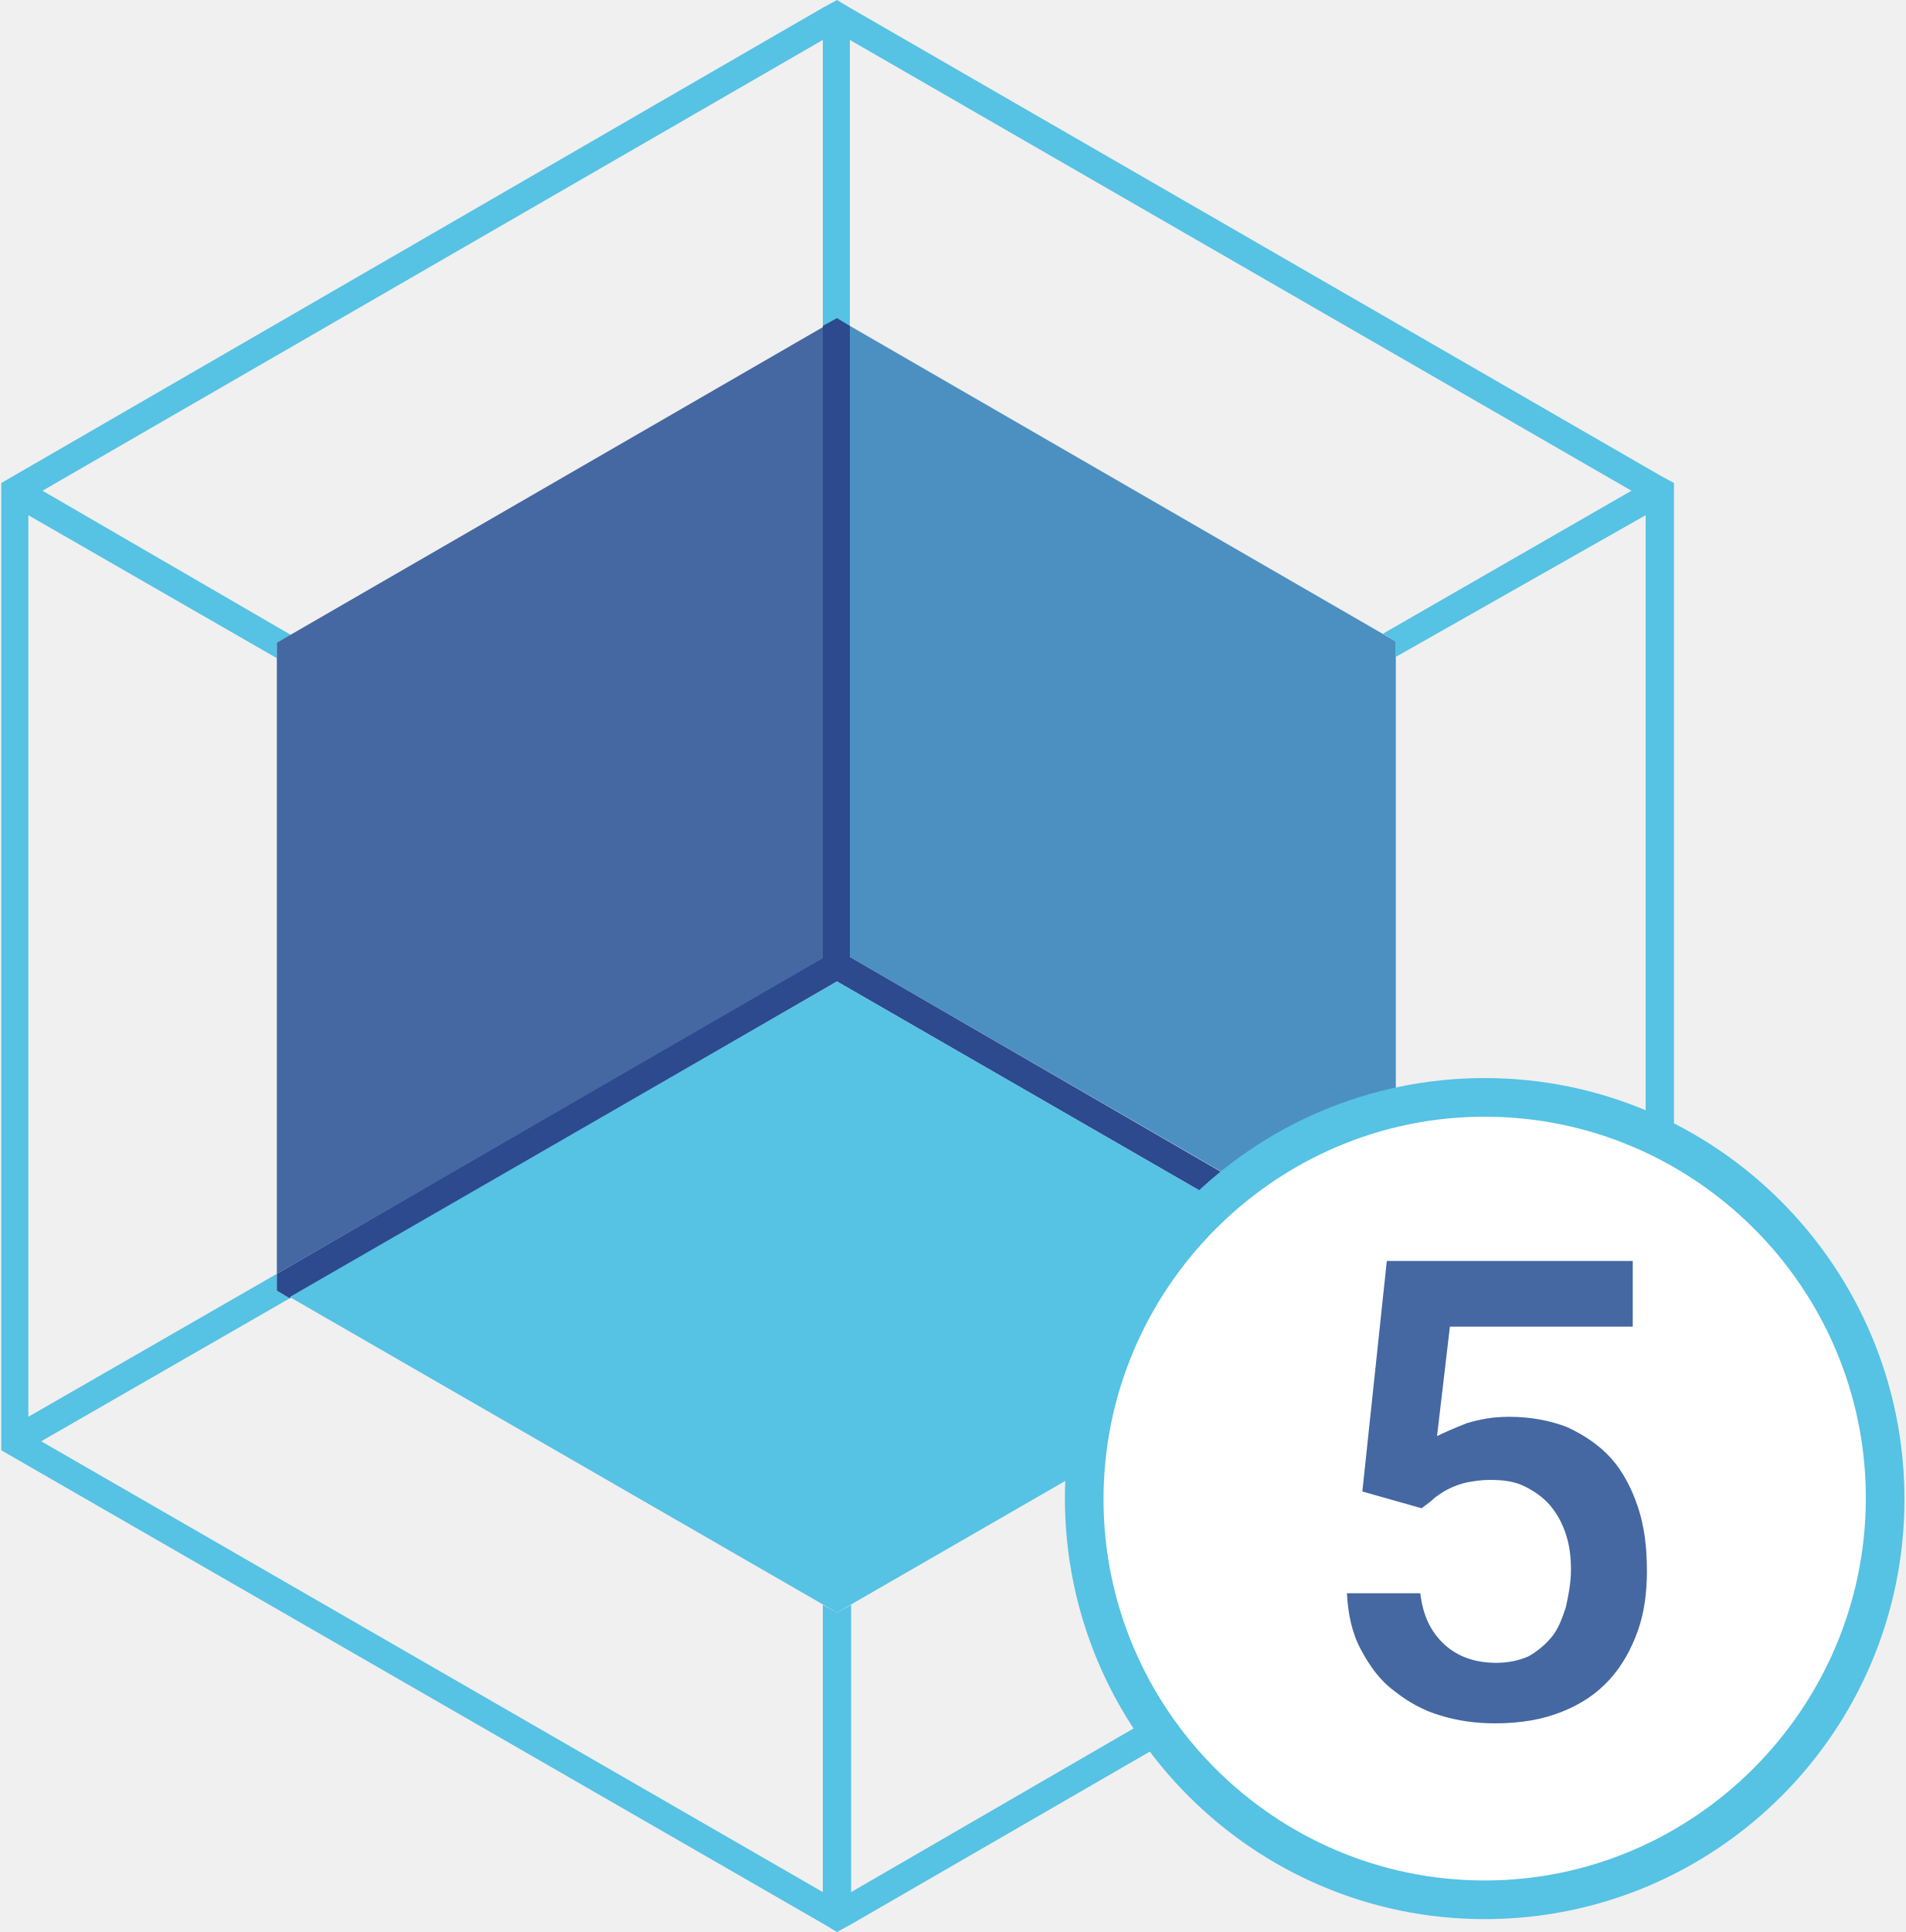
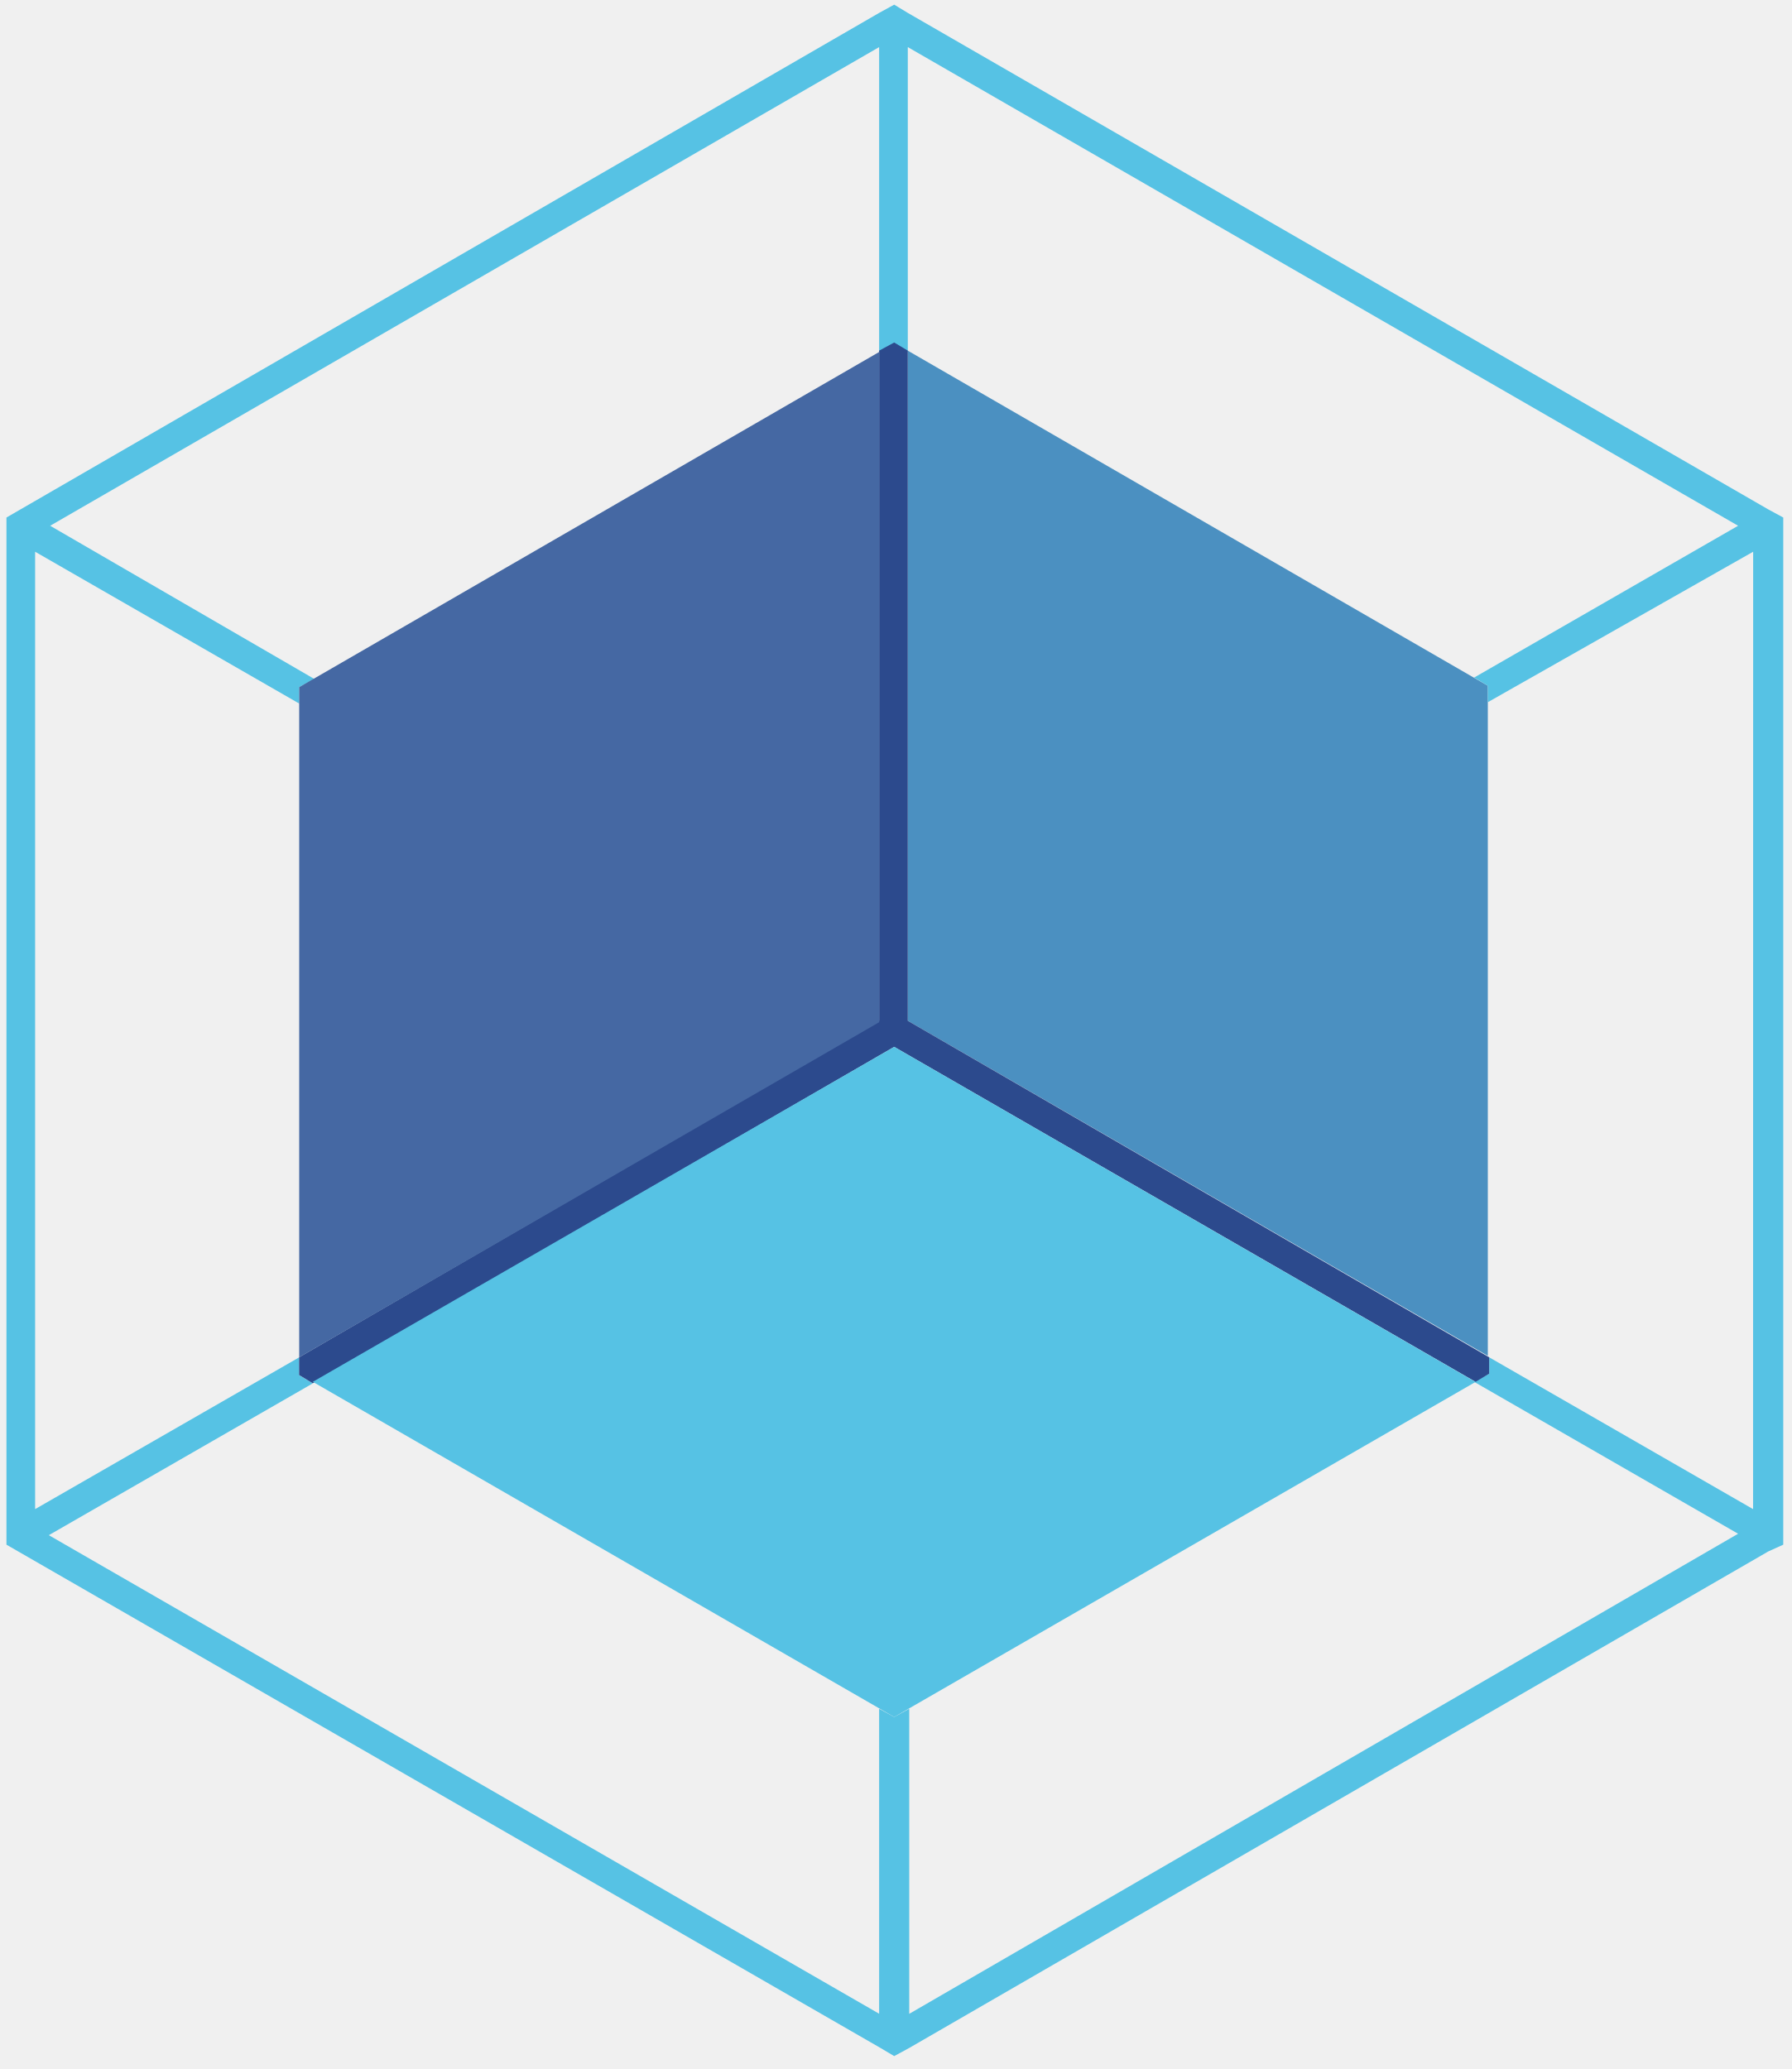
- <svg xmlns="http://www.w3.org/2000/svg" version="1.1" id="Layer_1" x="0px" y="0px" viewBox="0 0 148 150" style="enable-background:new 0 0 148 150;" xml:space="preserve">
-   <style type="text/css">
- 	.st0{fill:#4B90C1;}
- 	.st1{fill:#56C2E4;}
- 	.st2{fill:#2C4A8D;}
- 	.st3{fill:#4568A3;}
- 	.st4{fill:#FFFFFF;}
- </style>
-   <g>
-     <g>
-       <g id="Group-6_1_">
-         <g id="Fill-3-Clipped_1_">
-           <path id="Fill-3_1_" class="st0" d="M66,25.3v49l42.4,24.5v-49L66,25.3" />
-         </g>
-         <g id="Fill-5-Clipped_1_">
-           <path id="Fill-5_1_" class="st1" d="M127.8,110l-19.3-11.1v1.2l-1.1,0.6l19.3,11.1l-60.6,35.1v-22.3l-1.1,0.6l-1.1-0.6v22.3      l-60.7-35l19.3-11.1l-1-0.6v-1.3L2.2,110V40l19.3,11.1v-1.2l1.1-0.6L3.3,38.1l60.6-35v22.3l1.1-0.6l0,0l1,0.6V3.1l60.7,35      l-19.3,11.1l1,0.6v1.2L127.8,40L127.8,110L127.8,110L127.8,110z M128.9,36.9L66,0.6L65,0l-1.1,0.6L0.1,37.5v75.1l63.9,36.8      L65,150l1.1-0.6l62.8-36.3l1.1-0.5V37.5L128.9,36.9L128.9,36.9L128.9,36.9z" />
-         </g>
-       </g>
-       <path id="Fill-7_1_" class="st2" d="M66,74.3v-49l-1-0.6l0,0l-1.1,0.6v49L21.5,98.9v1.3l1,0.6L65,76.2l42.5,24.5l1-0.6v-1.2    L66,74.3" />
-       <path id="Fill-1_1_" class="st3" d="M21.5,49.9v49l42.4-24.5v-49L21.5,49.9" />
-       <path id="Fill-2_1_" class="st1" d="M65,76.2l-42.5,24.5L65,125.2l42.5-24.5L65,76.2" />
-     </g>
-     <g>
-       <g>
-         <g>
-           <path class="st4" d="M115.3,147.5c-17.2,0-31.1-14-31.1-31.1s14-31.1,31.1-31.1s31.1,14,31.1,31.1S132.5,147.5,115.3,147.5z" />
-           <path class="st1" d="M115.3,86.7c16.3,0,29.6,13.3,29.6,29.6S131.6,146,115.3,146s-29.6-13.3-29.6-29.6S99,86.7,115.3,86.7       M115.3,83.7c-18,0-32.6,14.6-32.6,32.6S97.3,149,115.3,149s32.6-14.6,32.6-32.6S133.3,83.7,115.3,83.7L115.3,83.7z" />
-         </g>
-       </g>
-       <g>
-         <path class="st3" d="M105.8,115.8l1.9-17.9h19.1v5.1h-14.2l-1,8.5c0.6-0.3,1.3-0.6,2.3-1c1-0.3,2-0.5,3.3-0.5     c1.7,0,3.2,0.3,4.5,0.8c1.3,0.6,2.5,1.4,3.4,2.4c0.9,1,1.6,2.3,2.1,3.8c0.5,1.5,0.7,3.1,0.7,5c0,1.6-0.2,3.2-0.7,4.6     c-0.5,1.4-1.2,2.7-2.2,3.8c-1,1.1-2.2,1.9-3.7,2.5s-3.2,0.9-5.2,0.9c-1.5,0-2.9-0.2-4.2-0.6c-1.4-0.4-2.6-1.1-3.6-1.9     c-1.1-0.8-1.9-1.9-2.6-3.2c-0.7-1.3-1-2.7-1.1-4.4h5.7c0.2,1.7,0.8,3,1.9,4c1,0.9,2.3,1.4,4,1.4c1,0,1.8-0.2,2.5-0.5     c0.7-0.4,1.3-0.9,1.8-1.5c0.5-0.6,0.8-1.4,1.1-2.3c0.2-0.9,0.4-1.9,0.4-2.9c0-1-0.1-1.9-0.4-2.8c-0.3-0.9-0.7-1.6-1.2-2.2     c-0.5-0.6-1.2-1.1-2-1.5c-0.8-0.4-1.7-0.5-2.7-0.5c-0.7,0-1.3,0.1-1.8,0.2c-0.5,0.1-1,0.3-1.4,0.5s-0.7,0.4-1.1,0.7     c-0.3,0.3-0.6,0.5-1,0.8L105.8,115.8z" />
-       </g>
-     </g>
+ <svg xmlns="http://www.w3.org/2000/svg" width="200" height="231" fill="none">
+   <g clip-path="url(#a)">
+     <path fill="#4B90C1" d="M101.34 39.15v74.82l64.75 37.41V76.56z" />
+     <path fill="#56C2E4" d="m195.7 168.49-29.46-16.95v1.83l-1.68.91 29.47 16.96-92.53 53.6v-34.06l-1.68.92-1.68-.92v34.05L5.45 171.4l29.47-16.95-1.53-.92v-1.98L3.92 168.49V61.6L33.4 78.55v-1.83l1.68-.92L5.6 58.7 98.14 5.26V39.3l1.68-.92 1.52.92V5.26l92.69 53.44-29.47 16.95 1.53.91v1.84l29.62-16.8zm1.69-111.62L101.34 1.44 99.82.52l-1.68.92L.72 57.78v114.68l97.57 56.19 1.53.91 1.68-.91 95.89-55.43 1.68-.76V57.78z" />
+     <path fill="#2C4A8D" d="M101.34 113.97V39.15l-1.52-.91-1.68.91v74.82l-64.75 37.57v1.98l1.53.92 64.9-37.56 64.9 37.4 1.52-.91v-1.83z" />
+     <path fill="#4568A3" d="M33.4 76.72v74.82l64.74-37.41V39.3z" />
+     <path fill="#56C2E4" d="m99.82 116.88-64.9 37.4 64.9 37.42 64.9-37.41z" />
  </g>
+   <defs>
+     <clipPath id="a">
+       <path fill="#fff" d="M0 .25h200v230H0z" />
+     </clipPath>
+   </defs>
</svg>
